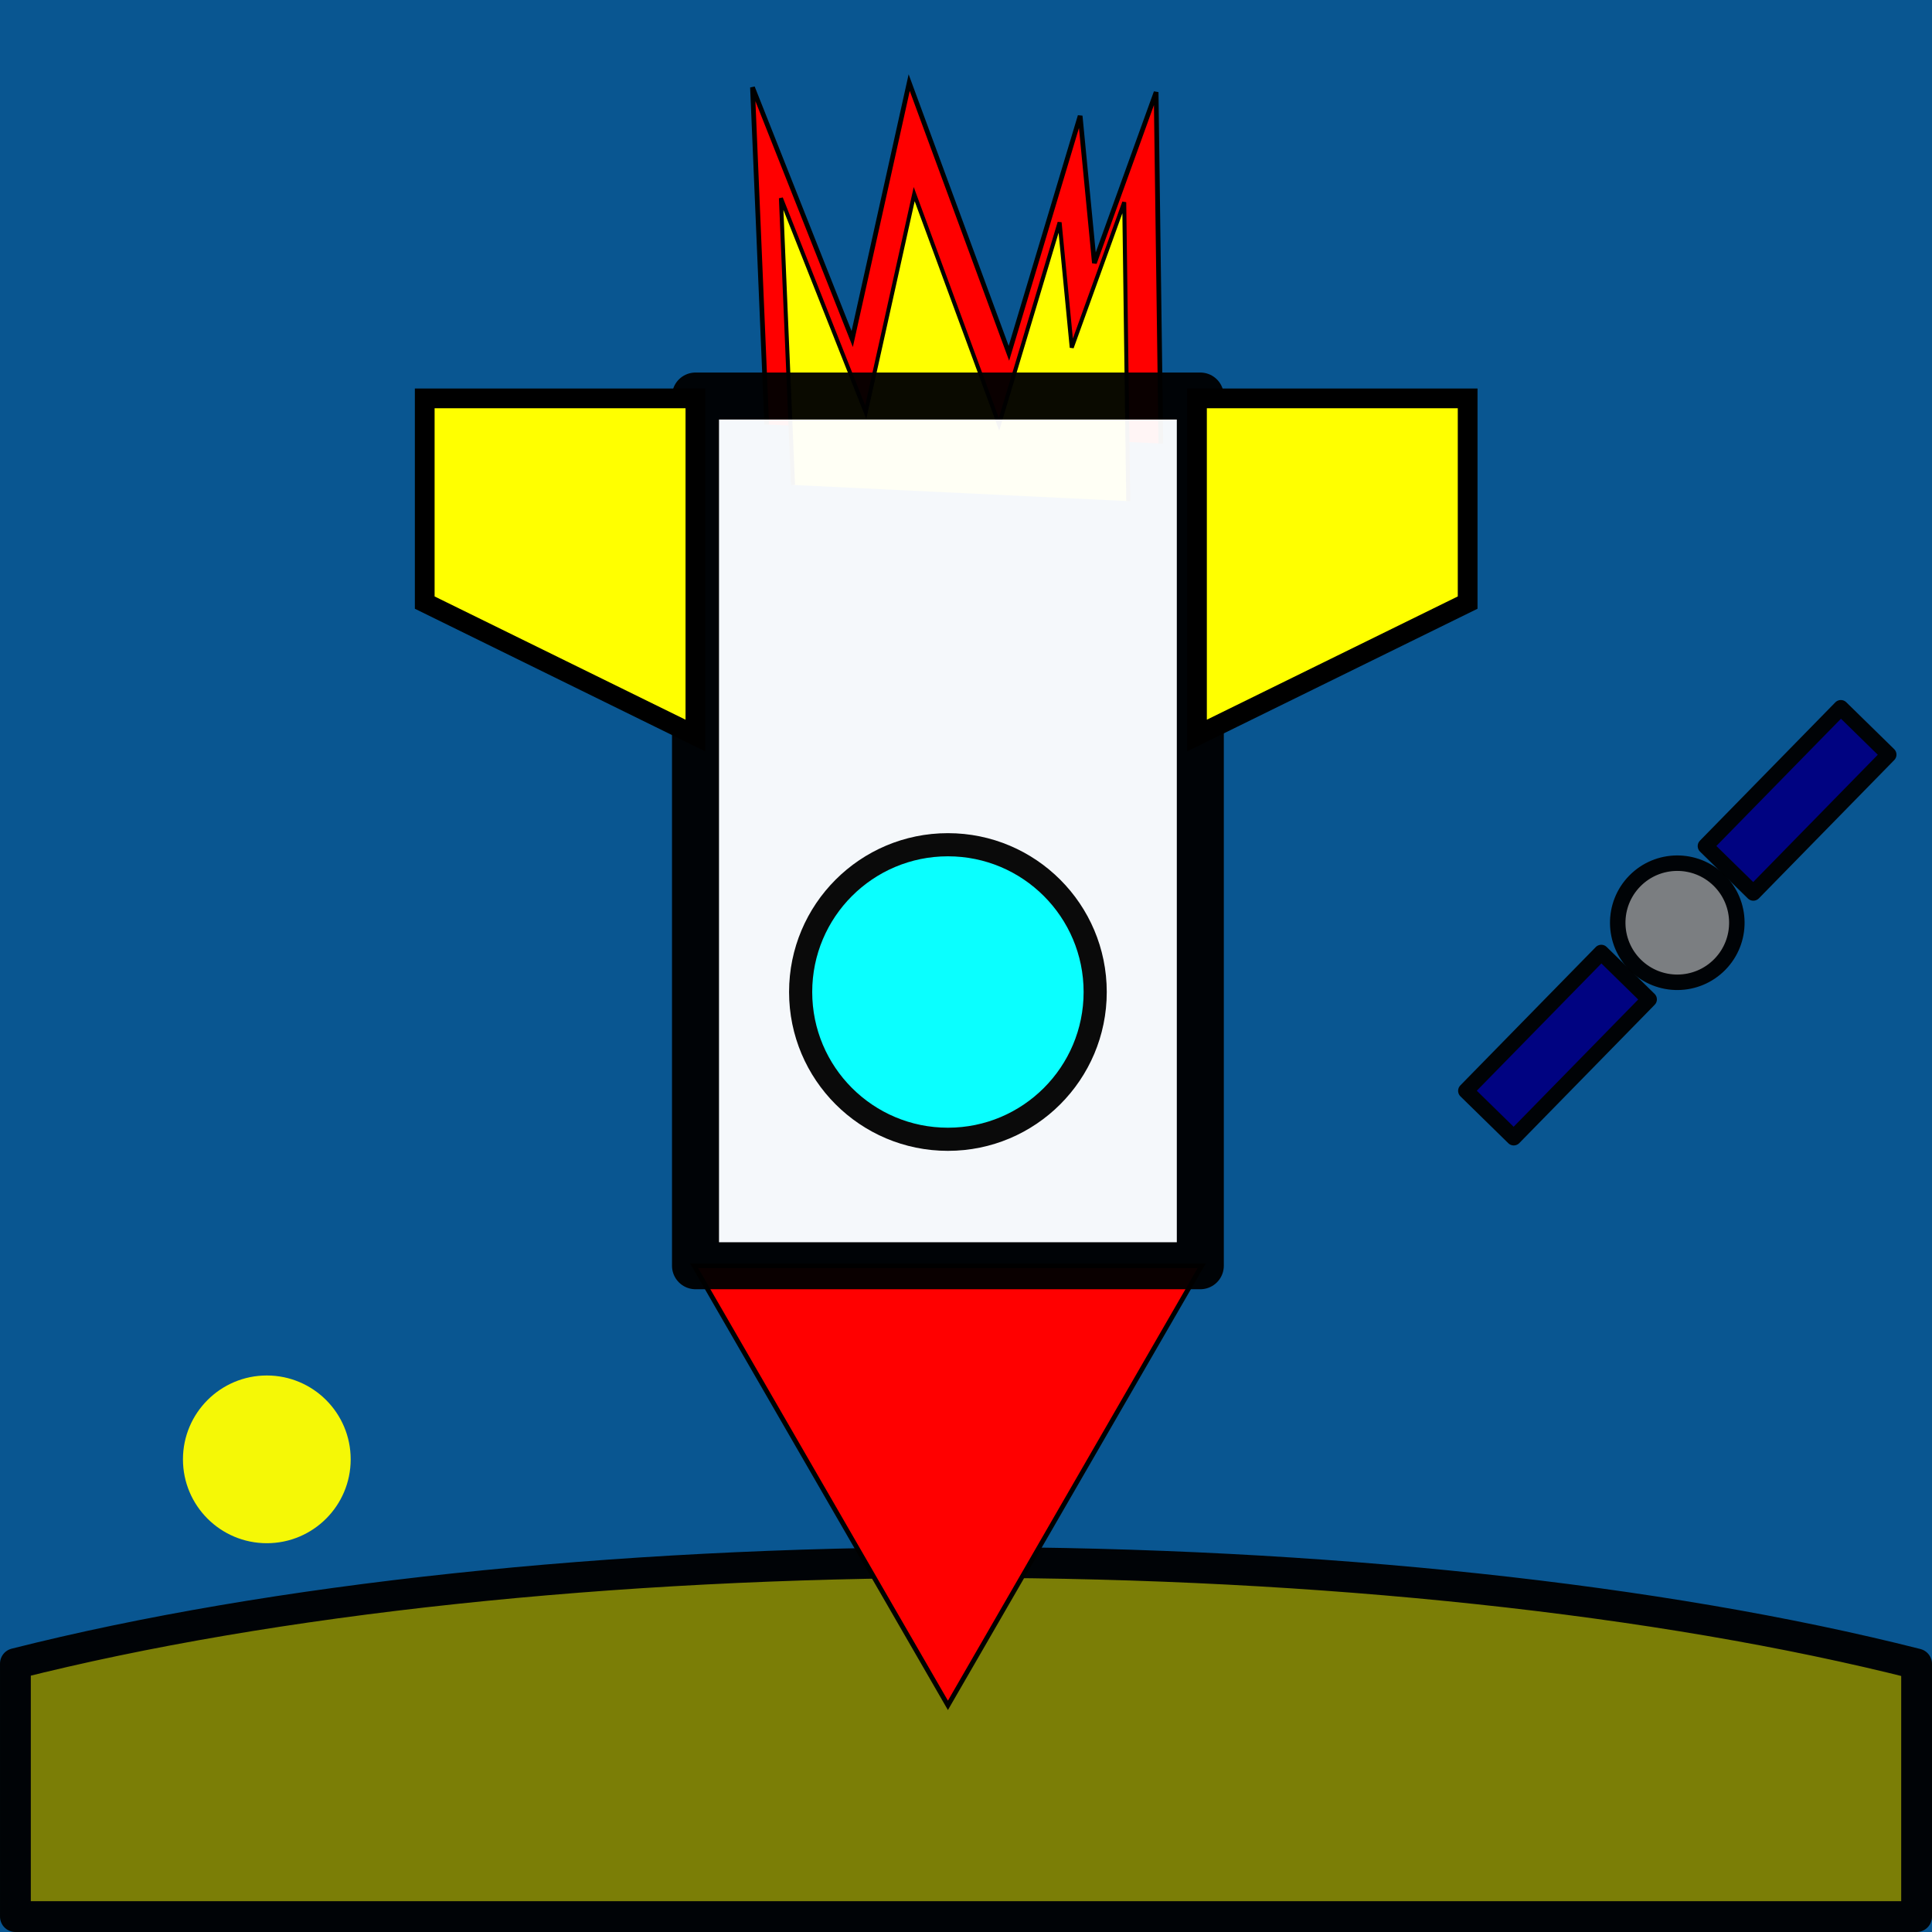
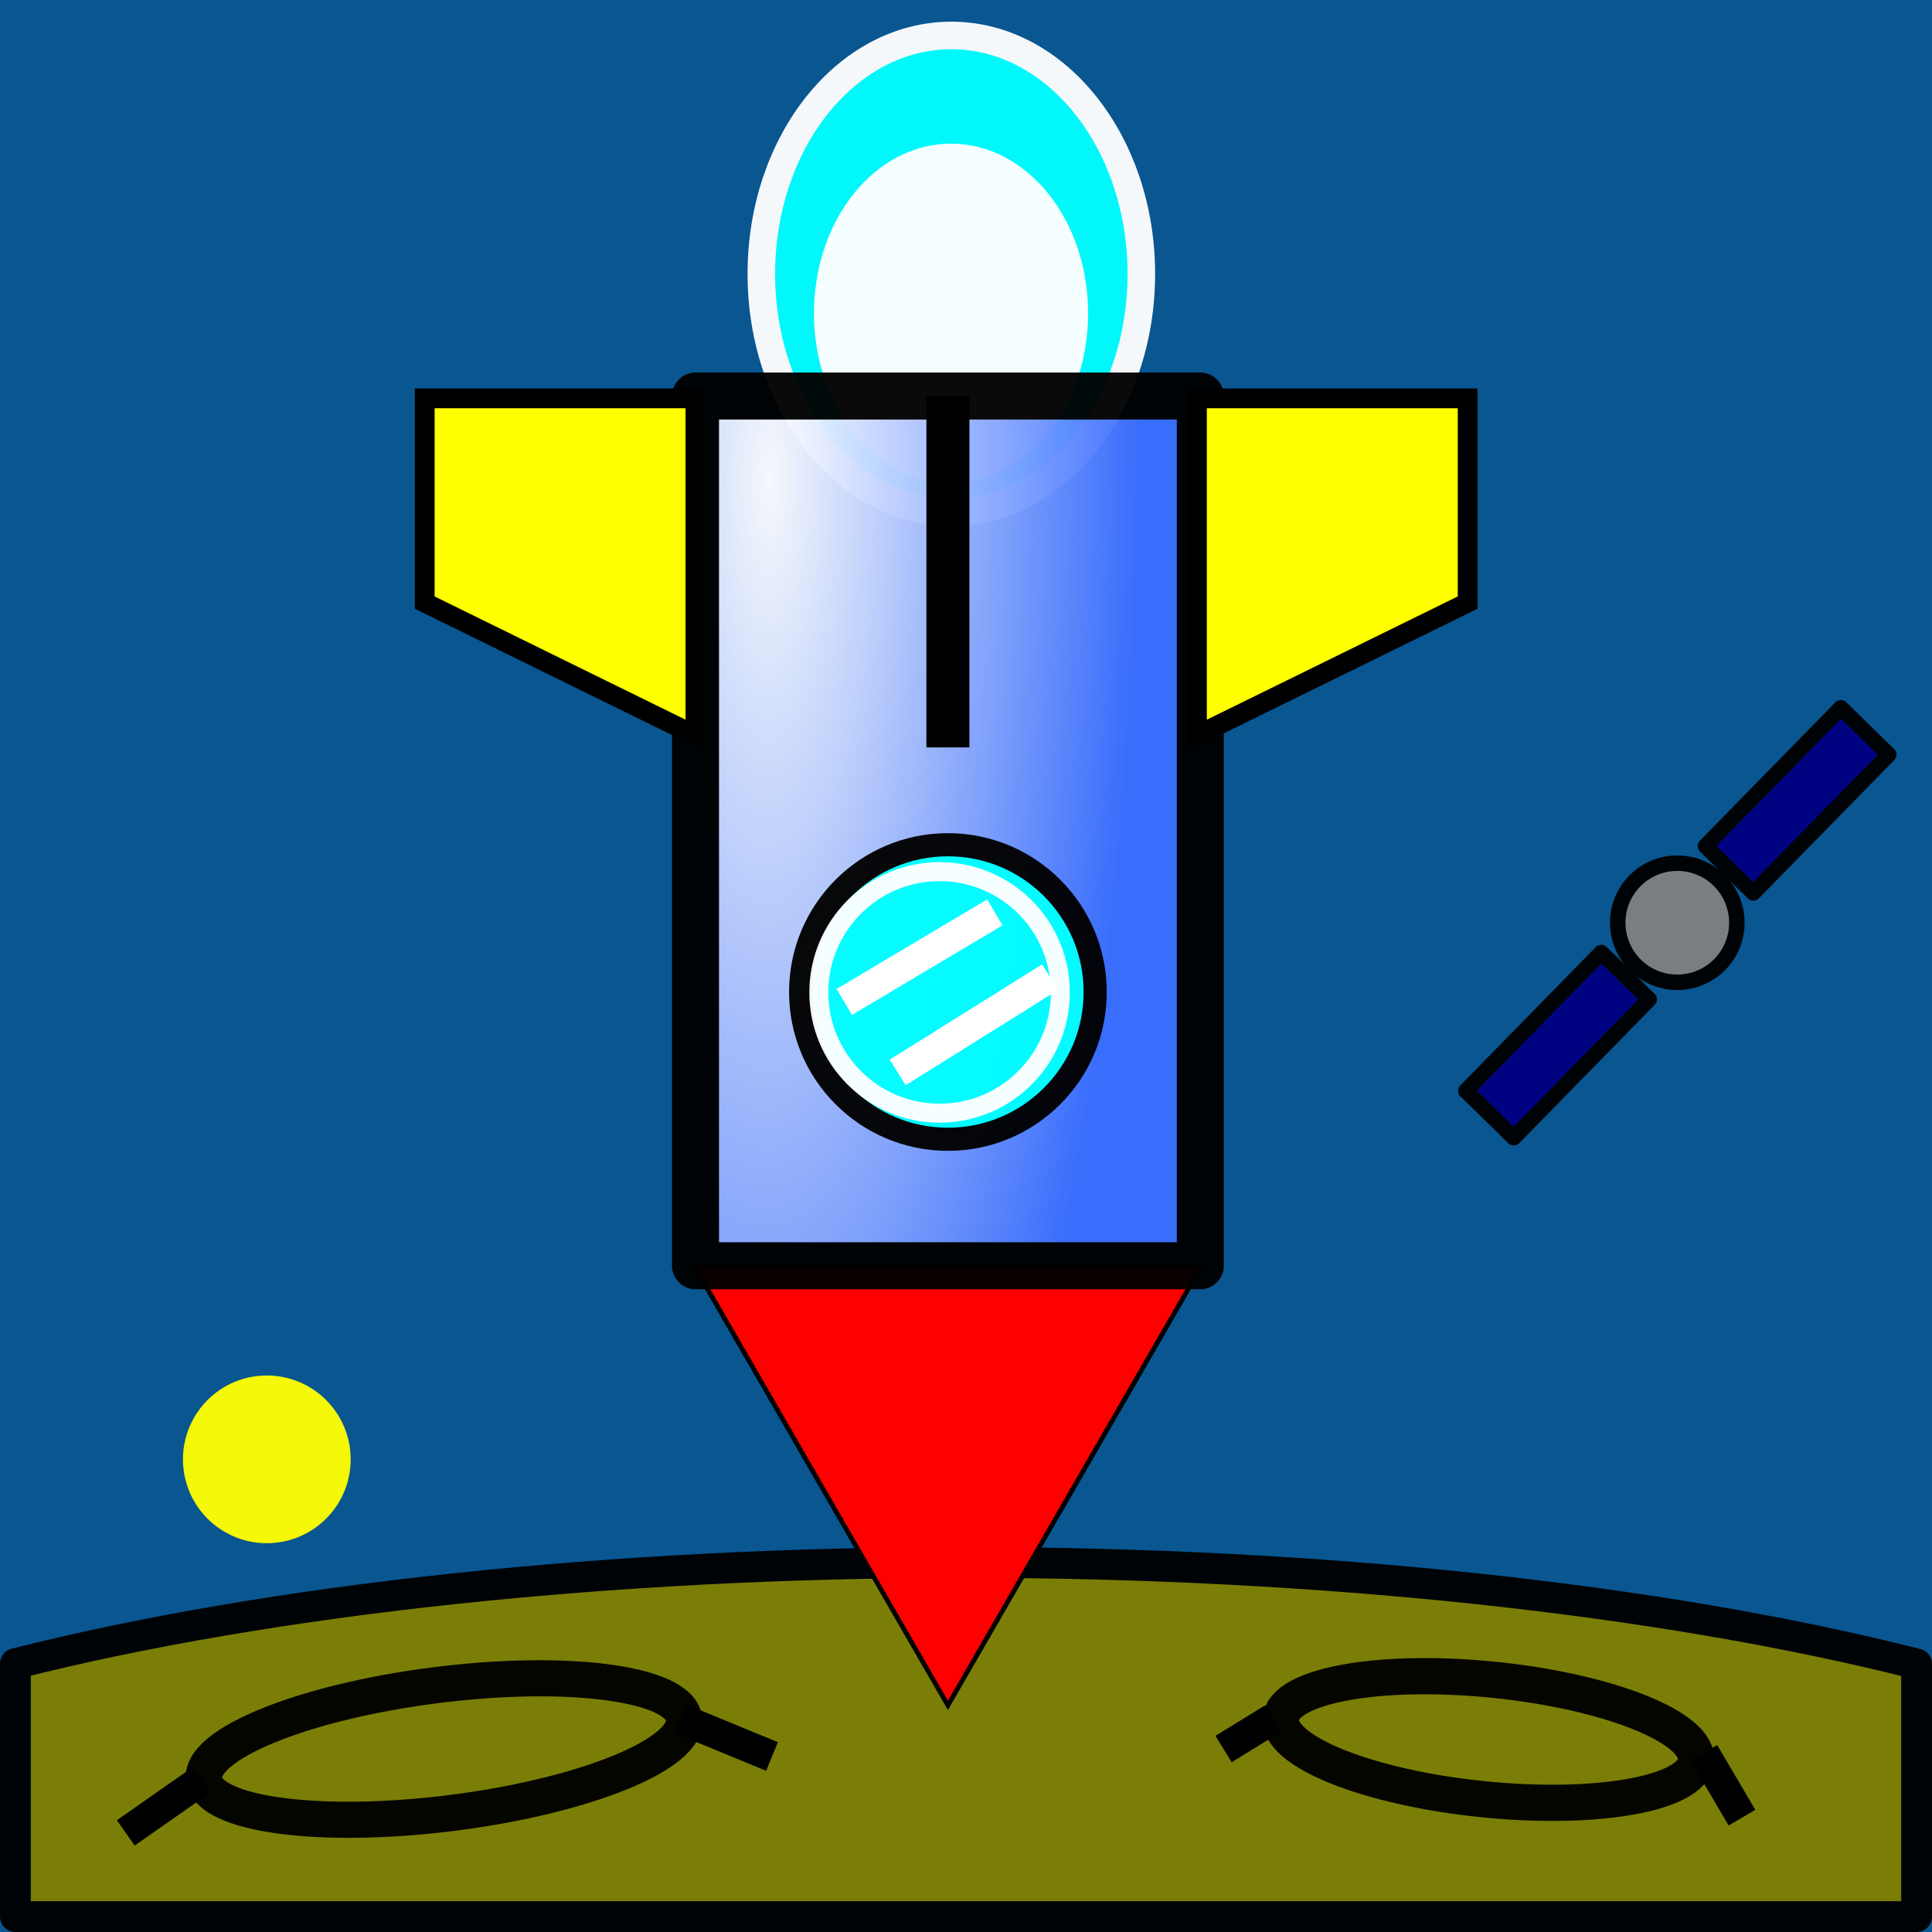
- <svg xmlns="http://www.w3.org/2000/svg" width="256" height="256" viewBox="0 0 256 256" id="svg2" version="1.1">
-   <defs id="defs4" />
+ <svg xmlns="http://www.w3.org/2000/svg" xmlns:xlink="http://www.w3.org/1999/xlink" width="256" height="256" viewBox="0 0 256 256" id="svg2" version="1.1">
+   <defs id="defs4">
+     <linearGradient id="linearGradient4169">
+       <stop style="stop-color:#ffffff;stop-opacity:1;" offset="0" id="stop4171" />
+       <stop style="stop-color:#3b6eff;stop-opacity:1" offset="1" id="stop4173" />
+     </linearGradient>
+     <radialGradient xlink:href="#linearGradient4169" id="radialGradient4175" cx="102.025" cy="-878.448" fx="102.025" fy="-878.448" r="36.56" gradientTransform="matrix(1.340002,-0.01154457,0.04144853,4.811019,1.721626,3367.482)" gradientUnits="userSpaceOnUse" />
+   </defs>
  <g id="layer1" transform="translate(5.9094238e-8,-796.3622)">
    <rect style="opacity:0.96;fill:#00508e;fill-opacity:1;stroke:none;stroke-width:4.2;stroke-linecap:square;stroke-linejoin:round;stroke-miterlimit:4;stroke-dasharray:none;stroke-dashoffset:0;stroke-opacity:1" id="rect4197" width="256" height="256" x="0" y="796.362" />
    <path style="opacity:0.96;fill:#808000;fill-opacity:1;stroke:#000000;stroke-width:4.081;stroke-linecap:square;stroke-linejoin:round;stroke-miterlimit:4;stroke-dasharray:none;stroke-dashoffset:0;stroke-opacity:1" d="m 2.041,1016.799 0,33.522 251.919,0 0,-33.479 A 183.402,48.947 0 0 0 128,1003.391 183.402,48.947 0 0 0 2.041,1016.799 Z" id="path4187" />
-     <g id="g4178" transform="matrix(0.6229077,0,0,-0.6229077,92.15774,1504.364)">
-       <path id="path4161" d="m 15.152,1046.301 -3.03,71.721 21.213,-53.538 12.122,54.548 21.213,-57.579 15.152,50.508 3.03,-31.315 13.132,36.365 1.01,-74.751" style="fill:#ff0000;fill-rule:evenodd;stroke:#000000;stroke-width:1px;stroke-linecap:butt;stroke-linejoin:miter;stroke-opacity:1" />
-       <path id="path4161-5" d="m 20.746,1033.451 -2.578,61.003 18.043,-45.537 10.31,46.396 18.043,-48.974 12.888,42.959 2.578,-26.635 11.169,30.931 0.859,-63.58" style="fill:#ffff00;fill-rule:evenodd;stroke:#000000;stroke-width:0.851px;stroke-linecap:butt;stroke-linejoin:miter;stroke-opacity:1" />
-       <path d="m 107.684,867.361 -53.991,-10e-6 -53.991,0 26.996,-46.758 26.996,-46.758 26.996,46.758 z" id="path3336" style="fill:#ff0000;fill-rule:evenodd;stroke:#000000;stroke-width:1px;stroke-linecap:butt;stroke-linejoin:miter;stroke-opacity:1" />
-       <rect y="867.361" x="0" height="185.001" width="107.385" id="rect3338" style="opacity:0.96;fill:#ffffff;fill-opacity:1;stroke:#000000;stroke-width:10;stroke-linecap:square;stroke-linejoin:round;stroke-miterlimit:4;stroke-dasharray:none;stroke-dashoffset:0;stroke-opacity:1" />
-       <circle r="31.328" cy="925.588" cx="53.693" id="path3342" style="opacity:0.96;fill:#00ffff;fill-opacity:1;stroke:#000000;stroke-width:4.923;stroke-linecap:square;stroke-linejoin:round;stroke-miterlimit:4;stroke-dasharray:none;stroke-dashoffset:0;stroke-opacity:1" />
-       <path id="path4144" d="m -0.02,980.141 0,71.721 -57.579,0 0,-43.437 z" style="fill:#ffff00;fill-opacity:1;fill-rule:evenodd;stroke:#000000;stroke-width:4.2;stroke-linecap:butt;stroke-linejoin:miter;stroke-miterlimit:4;stroke-dasharray:none;stroke-opacity:1" />
-       <path id="path4144-5" d="m 106.673,980.141 0,71.721 57.579,0 0,-43.437 z" style="fill:#ffff00;fill-opacity:1;fill-rule:evenodd;stroke:#000000;stroke-width:4.2;stroke-linecap:butt;stroke-linejoin:miter;stroke-miterlimit:4;stroke-dasharray:none;stroke-opacity:1" />
-     </g>
    <circle style="opacity:0.96;fill:#ffff00;fill-opacity:1;stroke:none;stroke-width:4.2;stroke-linecap:square;stroke-linejoin:round;stroke-miterlimit:4;stroke-dasharray:none;stroke-dashoffset:0;stroke-opacity:1" id="path4201" cx="35.355" cy="989.733" r="11.112" />
    <g id="g4237" transform="matrix(0.3416006,-0.3489437,0.3489437,0.3416006,-70.48293,543.6996)">
      <rect y="956.398" x="-202.03" height="18.183" width="52.528" id="rect4218" style="opacity:0.96;fill:#000080;fill-opacity:1;stroke:#000000;stroke-width:4.2;stroke-linecap:square;stroke-linejoin:round;stroke-miterlimit:4;stroke-dasharray:none;stroke-dashoffset:0;stroke-opacity:1" />
      <rect y="956.398" x="-109.096" height="18.183" width="52.528" id="rect4218-3" style="opacity:0.96;fill:#000080;fill-opacity:1;stroke:#000000;stroke-width:4.2;stroke-linecap:square;stroke-linejoin:round;stroke-miterlimit:4;stroke-dasharray:none;stroke-dashoffset:0;stroke-opacity:1" />
      <circle r="16.162" cy="965.489" cx="-129.3" id="path4235" style="opacity:0.96;fill:#808080;fill-opacity:1;stroke:#000000;stroke-width:4.2;stroke-linecap:square;stroke-linejoin:round;stroke-miterlimit:4;stroke-dasharray:none;stroke-dashoffset:0;stroke-opacity:1" />
    </g>
+     <ellipse style="opacity:0.96;fill:none;fill-opacity:1;stroke:#000000;stroke-width:4.8;stroke-linecap:square;stroke-linejoin:round;stroke-miterlimit:4;stroke-dasharray:none;stroke-dashoffset:0;stroke-opacity:1" id="path4149" cx="300.608" cy="1001.483" rx="27.642" ry="7.944" transform="matrix(0.9948185,0.1016668,-0.1016668,0.9948185,0,0)" />
+     <ellipse style="opacity:0.96;fill:none;fill-opacity:1;stroke:#000000;stroke-width:4.801;stroke-linecap:square;stroke-linejoin:round;stroke-miterlimit:4;stroke-dasharray:none;stroke-dashoffset:0;stroke-opacity:1" id="path4149-0" cx="-94.597" cy="1027.501" rx="32.058" ry="8.534" transform="matrix(0.9918906,-0.1270948,0.148585,0.9888997,0,0)" />
+     <path style="fill:none;fill-rule:evenodd;stroke:#000000;stroke-width:4.1;stroke-linecap:butt;stroke-linejoin:miter;stroke-opacity:1;stroke-miterlimit:4;stroke-dasharray:none" d="m 26.769,1032.159 -10.102,7.071" id="path4166" />
+     <path style="fill:none;fill-rule:evenodd;stroke:#000000;stroke-width:4.1;stroke-linecap:butt;stroke-linejoin:miter;stroke-miterlimit:4;stroke-dasharray:none;stroke-opacity:1" d="m 90.139,1024.099 12.157,5.009" id="path4168" />
+     <path style="fill:none;fill-rule:evenodd;stroke:#000000;stroke-width:4.1;stroke-linecap:butt;stroke-linejoin:miter;stroke-opacity:1;stroke-miterlimit:4;stroke-dasharray:none" d="m 168.695,1024.078 -6.566,4.041" id="path4172" />
+     <path style="fill:none;fill-rule:evenodd;stroke:#000000;stroke-width:4.1;stroke-linecap:butt;stroke-linejoin:miter;stroke-opacity:1;stroke-miterlimit:4;stroke-dasharray:none" d="m 225.769,1028.624 5.051,8.586" id="path4174" />
+     <g id="g4178">
+       <ellipse ry="31.594" rx="25.176" cy="832.654" cx="126.057" id="path4161" style="opacity:0.96;fill:#00ffff;fill-opacity:1;stroke:#ffffff;stroke-width:3.65;stroke-linecap:square;stroke-linejoin:round;stroke-miterlimit:4;stroke-dasharray:none;stroke-dashoffset:0;stroke-opacity:1" />
+       <ellipse ry="21.252" rx="16.935" cy="837.877" cx="126.017" id="path4161-5" style="opacity:0.96;fill:#ffffff;fill-opacity:1;stroke:#ffffff;stroke-width:2.455;stroke-linecap:square;stroke-linejoin:round;stroke-miterlimit:4;stroke-dasharray:none;stroke-dashoffset:0;stroke-opacity:1" />
+       <path transform="scale(1,-1)" d="m 159.235,-964.078 -33.632,0 -33.632,-10e-6 16.816,-29.126 16.816,-29.126 16.816,29.126 z" id="path3336" style="fill:#ff0000;fill-rule:evenodd;stroke:#000000;stroke-width:0.623px;stroke-linecap:butt;stroke-linejoin:miter;stroke-opacity:1" />
+       <rect transform="scale(1,-1)" y="-964.078" x="92.158" height="115.238" width="66.891" id="rect3338" style="opacity:0.96;fill:url(#radialGradient4175);fill-opacity:1;stroke:#000000;stroke-width:6.229;stroke-linecap:square;stroke-linejoin:round;stroke-miterlimit:4;stroke-dasharray:none;stroke-dashoffset:0;stroke-opacity:1" />
+       <circle transform="scale(1,-1)" r="19.514" cy="-927.808" cx="125.603" id="path3342" style="opacity:0.96;fill:#00ffff;fill-opacity:1;stroke:#000000;stroke-width:3.066;stroke-linecap:square;stroke-linejoin:round;stroke-miterlimit:4;stroke-dasharray:none;stroke-dashoffset:0;stroke-opacity:1" />
+       <path id="path4144" d="m 92.145,893.826 0,-44.675 -35.866,0 0,27.057 z" style="fill:#ffff00;fill-opacity:1;fill-rule:evenodd;stroke:#000000;stroke-width:2.616;stroke-linecap:butt;stroke-linejoin:miter;stroke-miterlimit:4;stroke-dasharray:none;stroke-opacity:1" />
+       <path id="path4144-5" d="m 158.605,893.826 0,-44.676 35.866,0 0,27.057 z" style="fill:#ffff00;fill-opacity:1;fill-rule:evenodd;stroke:#000000;stroke-width:2.616;stroke-linecap:butt;stroke-linejoin:miter;stroke-miterlimit:4;stroke-dasharray:none;stroke-opacity:1" />
+       <path id="path3370" d="m 125.603,848.839 0,46.559" style="fill:none;fill-rule:evenodd;stroke:#000000;stroke-width:5.7;stroke-linecap:butt;stroke-linejoin:miter;stroke-miterlimit:4;stroke-dasharray:none;stroke-opacity:1" />
+       <path id="path4155" d="m 111.874,929.124 19.951,-11.869" style="fill:none;fill-rule:evenodd;stroke:#ffffff;stroke-width:4;stroke-linecap:butt;stroke-linejoin:miter;stroke-miterlimit:4;stroke-dasharray:none;stroke-opacity:1" />
+       <path id="path4157" d="m 118.945,938.467 20.203,-12.627" style="fill:none;fill-rule:evenodd;stroke:#ffffff;stroke-width:4;stroke-linecap:butt;stroke-linejoin:miter;stroke-miterlimit:4;stroke-dasharray:none;stroke-opacity:1" />
+       <circle transform="scale(1,-1)" r="16.002" cy="-927.861" cx="124.501" id="path3342-0" style="opacity:0.96;fill:none;fill-opacity:1;stroke:#ffffff;stroke-width:2.515;stroke-linecap:square;stroke-linejoin:round;stroke-miterlimit:4;stroke-dasharray:none;stroke-dashoffset:0;stroke-opacity:1" />
+     </g>
  </g>
</svg>
